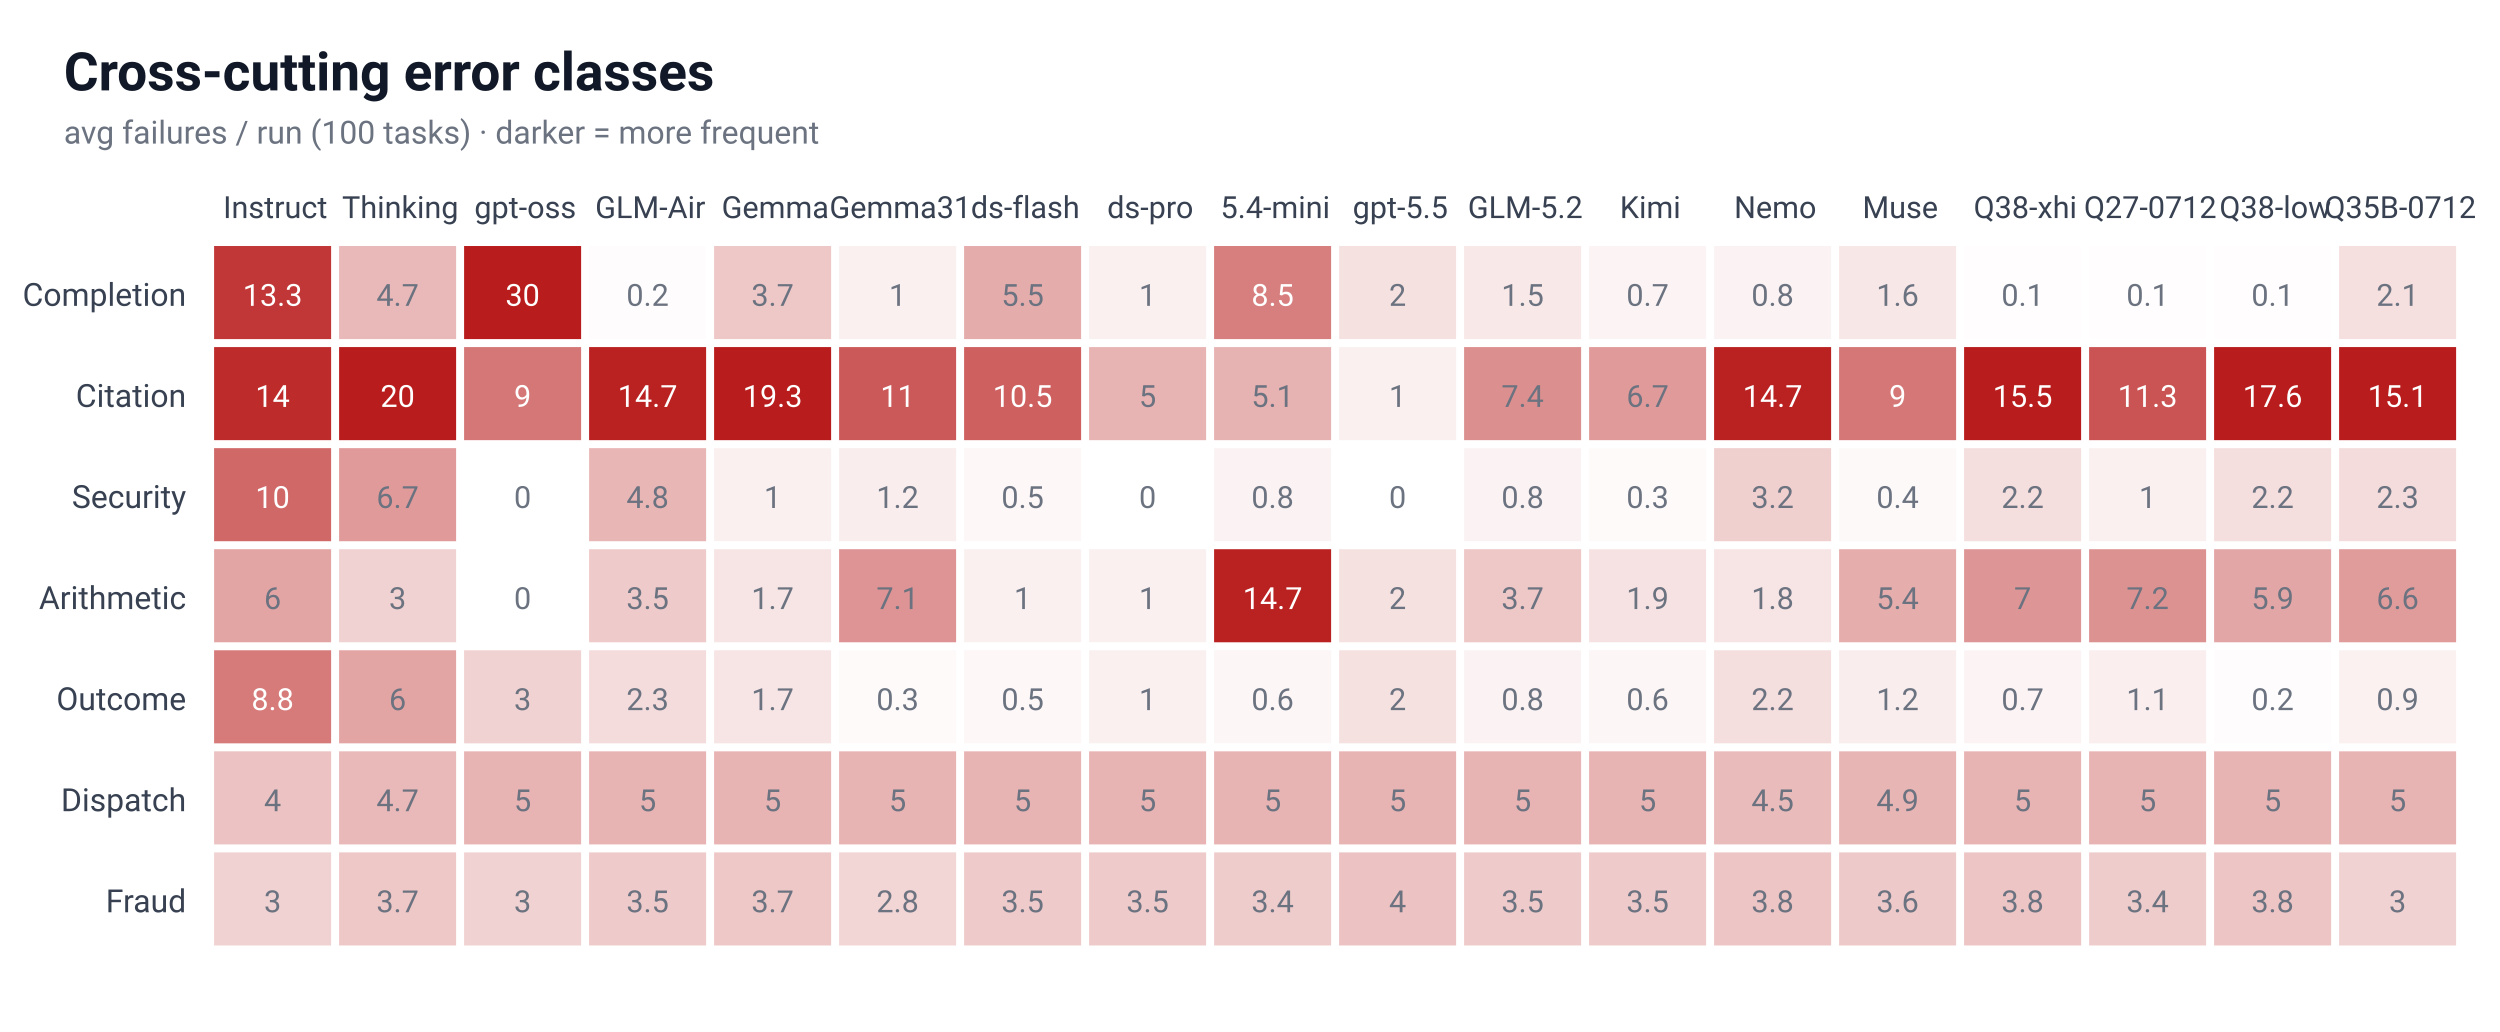
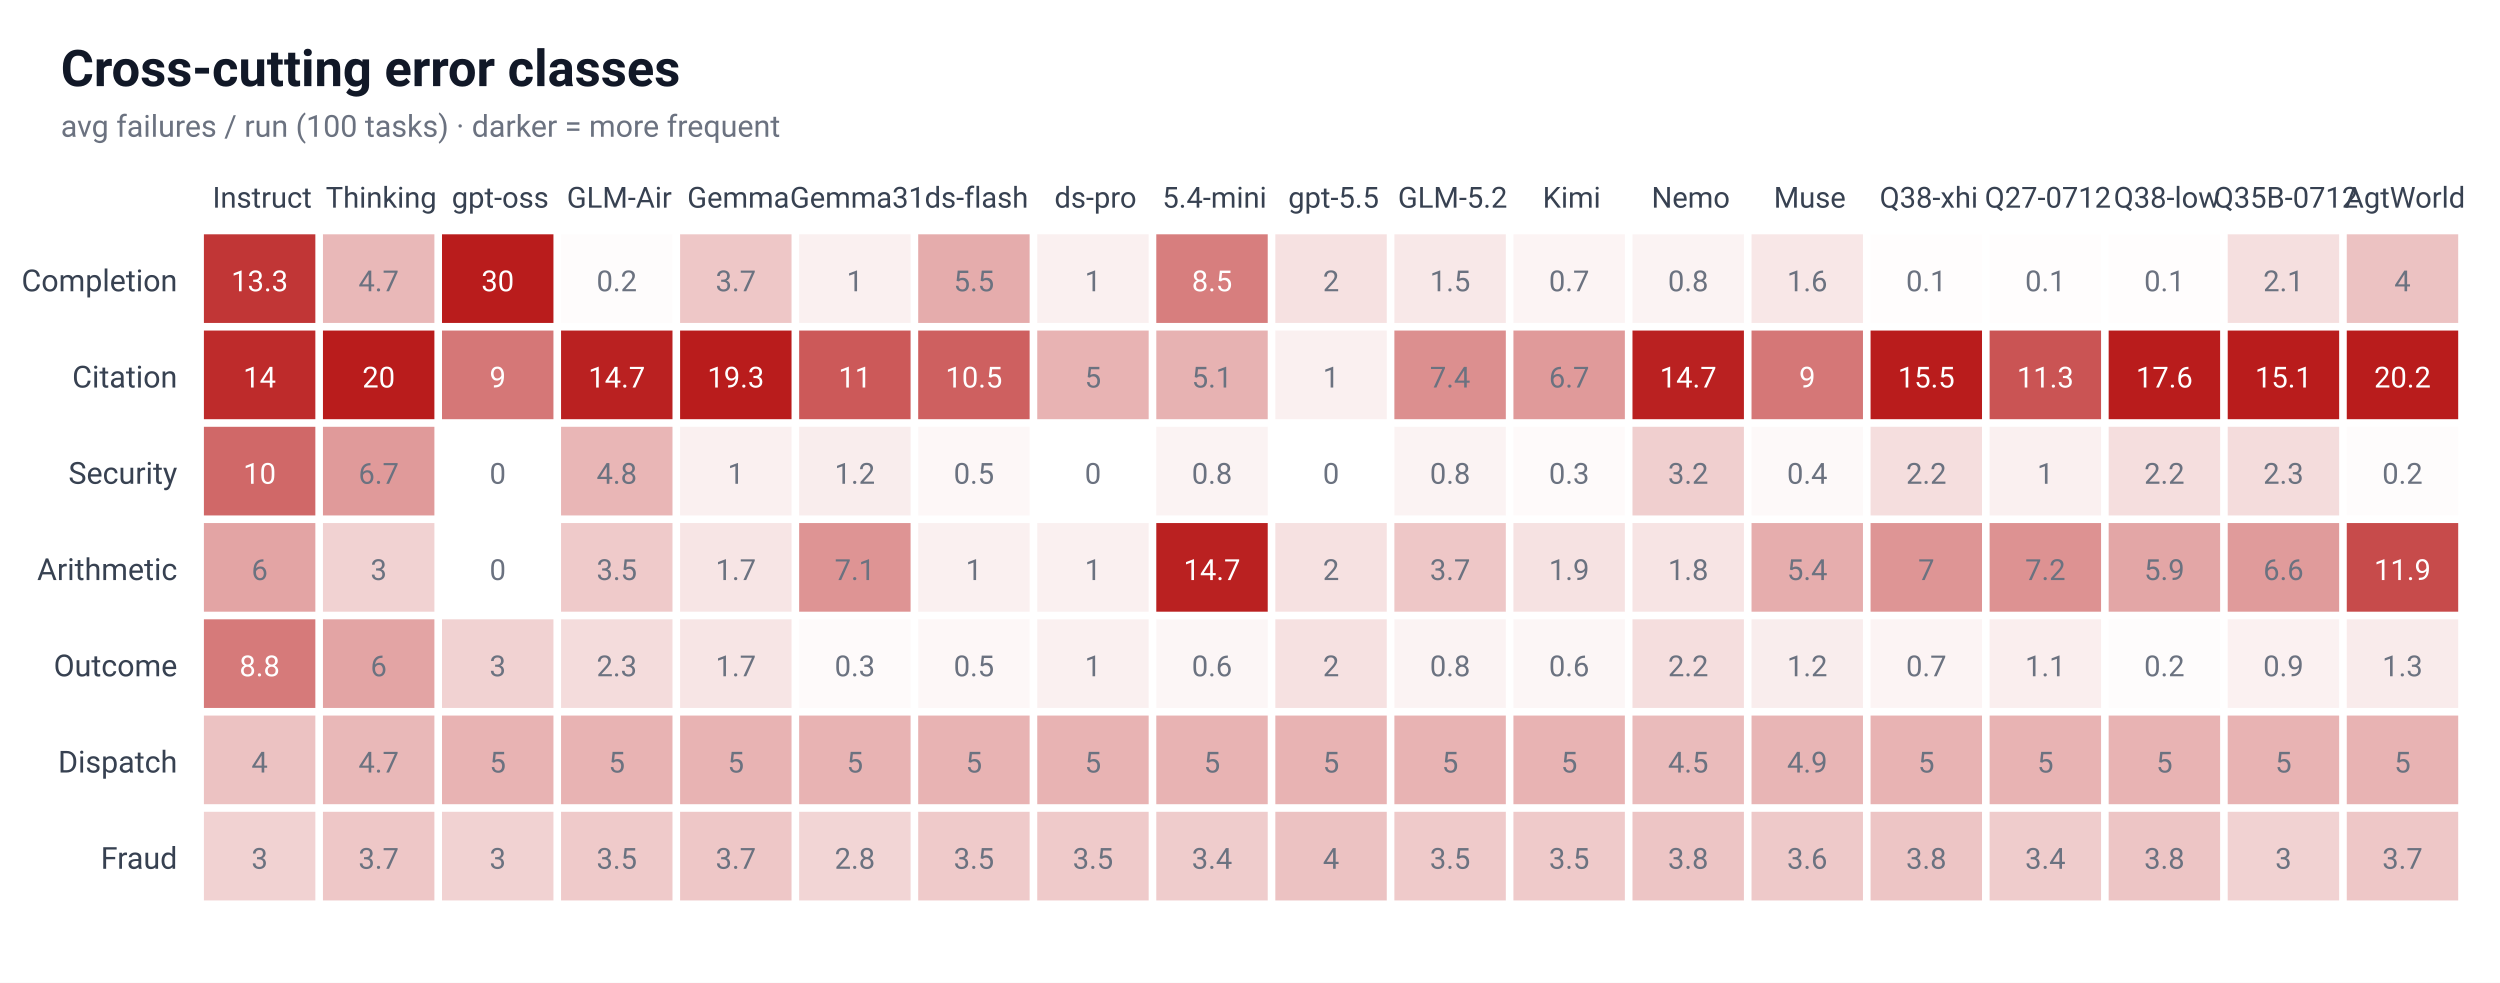
- <svg xmlns="http://www.w3.org/2000/svg" width="940" height="388" font-family="-apple-system,Segoe UI,Roboto,sans-serif">
-   <rect width="940" height="388" fill="#ffffff" />
+ <svg xmlns="http://www.w3.org/2000/svg" width="987" height="388" font-family="-apple-system,Segoe UI,Roboto,sans-serif">
+   <rect width="987" height="388" fill="#ffffff" />
  <text x="24" y="34" font-size="20" font-weight="700" fill="#111827">Cross-cutting error classes</text>
  <text x="24" y="54" font-size="12" fill="#6b7280">avg failures / run (100 tasks) · darker = more frequent</text>
  <text x="103.5" y="82" font-size="11.5" fill="#374151" text-anchor="middle">Instruct</text>
  <text x="150.5" y="82" font-size="11.5" fill="#374151" text-anchor="middle">Thinking</text>
  <text x="197.5" y="82" font-size="11.5" fill="#374151" text-anchor="middle">gpt-oss</text>
  <text x="244.5" y="82" font-size="11.5" fill="#374151" text-anchor="middle">GLM-Air</text>
  <text x="291.5" y="82" font-size="11.5" fill="#374151" text-anchor="middle">Gemma</text>
  <text x="338.5" y="82" font-size="11.5" fill="#374151" text-anchor="middle">Gemma31</text>
  <text x="385.5" y="82" font-size="11.5" fill="#374151" text-anchor="middle">ds-flash</text>
  <text x="432.5" y="82" font-size="11.5" fill="#374151" text-anchor="middle">ds-pro</text>
  <text x="479.5" y="82" font-size="11.5" fill="#374151" text-anchor="middle">5.4-mini</text>
  <text x="526.5" y="82" font-size="11.5" fill="#374151" text-anchor="middle">gpt-5.5</text>
  <text x="573.5" y="82" font-size="11.5" fill="#374151" text-anchor="middle">GLM-5.2</text>
  <text x="620.5" y="82" font-size="11.5" fill="#374151" text-anchor="middle">Kimi</text>
  <text x="667.5" y="82" font-size="11.5" fill="#374151" text-anchor="middle">Nemo</text>
  <text x="714.5" y="82" font-size="11.5" fill="#374151" text-anchor="middle">Muse</text>
  <text x="761.5" y="82" font-size="11.5" fill="#374151" text-anchor="middle">Q38-xhi</text>
  <text x="808.5" y="82" font-size="11.5" fill="#374151" text-anchor="middle">Q27-0712</text>
  <text x="855.5" y="82" font-size="11.5" fill="#374151" text-anchor="middle">Q38-low</text>
  <text x="902.5" y="82" font-size="11.5" fill="#374151" text-anchor="middle">Q35B-0712</text>
+   <text x="949.5" y="82" font-size="11.5" fill="#374151" text-anchor="middle">AgtWorld</text>
  <text x="70" y="115" font-size="12" fill="#374151" text-anchor="end">Completion</text>
  <rect x="80" y="92" width="45" height="36" fill="rgb(193,54,54)" stroke="#ffffff" />
  <text x="102.5" y="115" font-size="11.5" fill="#ffffff" text-anchor="middle">13.3</text>
  <rect x="127" y="92" width="45" height="36" fill="rgb(233,184,184)" stroke="#ffffff" />
  <text x="149.5" y="115" font-size="11.5" fill="#6b7280" text-anchor="middle">4.7</text>
  <rect x="174" y="92" width="45" height="36" fill="rgb(185,28,28)" stroke="#ffffff" />
  <text x="196.5" y="115" font-size="11.5" fill="#ffffff" text-anchor="middle">30</text>
  <rect x="221" y="92" width="45" height="36" fill="rgb(254,252,252)" stroke="#ffffff" />
  <text x="243.5" y="115" font-size="11.5" fill="#6b7280" text-anchor="middle">0.2</text>
  <rect x="268" y="92" width="45" height="36" fill="rgb(238,199,199)" stroke="#ffffff" />
  <text x="290.5" y="115" font-size="11.5" fill="#6b7280" text-anchor="middle">3.7</text>
  <rect x="315" y="92" width="45" height="36" fill="rgb(250,240,240)" stroke="#ffffff" />
  <text x="337.5" y="115" font-size="11.5" fill="#6b7280" text-anchor="middle">1</text>
  <rect x="362" y="92" width="45" height="36" fill="rgb(229,172,172)" stroke="#ffffff" />
  <text x="384.5" y="115" font-size="11.5" fill="#6b7280" text-anchor="middle">5.5</text>
  <rect x="409" y="92" width="45" height="36" fill="rgb(250,240,240)" stroke="#ffffff" />
  <text x="431.5" y="115" font-size="11.5" fill="#6b7280" text-anchor="middle">1</text>
  <rect x="456" y="92" width="45" height="36" fill="rgb(215,126,126)" stroke="#ffffff" />
  <text x="478.5" y="115" font-size="11.5" fill="#ffffff" text-anchor="middle">8.5</text>
  <rect x="503" y="92" width="45" height="36" fill="rgb(246,225,225)" stroke="#ffffff" />
  <text x="525.5" y="115" font-size="11.5" fill="#6b7280" text-anchor="middle">2</text>
  <rect x="550" y="92" width="45" height="36" fill="rgb(248,232,232)" stroke="#ffffff" />
  <text x="572.5" y="115" font-size="11.5" fill="#6b7280" text-anchor="middle">1.5</text>
  <rect x="597" y="92" width="45" height="36" fill="rgb(252,244,244)" stroke="#ffffff" />
  <text x="619.5" y="115" font-size="11.5" fill="#6b7280" text-anchor="middle">0.7</text>
  <rect x="644" y="92" width="45" height="36" fill="rgb(251,243,243)" stroke="#ffffff" />
  <text x="666.5" y="115" font-size="11.5" fill="#6b7280" text-anchor="middle">0.8</text>
  <rect x="691" y="92" width="45" height="36" fill="rgb(248,231,231)" stroke="#ffffff" />
  <text x="713.5" y="115" font-size="11.5" fill="#6b7280" text-anchor="middle">1.6</text>
  <rect x="738" y="92" width="45" height="36" fill="rgb(255,253,253)" stroke="#ffffff" />
  <text x="760.5" y="115" font-size="11.5" fill="#6b7280" text-anchor="middle">0.1</text>
  <rect x="785" y="92" width="45" height="36" fill="rgb(255,253,253)" stroke="#ffffff" />
  <text x="807.5" y="115" font-size="11.5" fill="#6b7280" text-anchor="middle">0.1</text>
  <rect x="832" y="92" width="45" height="36" fill="rgb(255,253,253)" stroke="#ffffff" />
  <text x="854.5" y="115" font-size="11.5" fill="#6b7280" text-anchor="middle">0.1</text>
  <rect x="879" y="92" width="45" height="36" fill="rgb(245,223,223)" stroke="#ffffff" />
  <text x="901.5" y="115" font-size="11.5" fill="#6b7280" text-anchor="middle">2.1</text>
+   <rect x="926" y="92" width="45" height="36" fill="rgb(236,194,194)" stroke="#ffffff" />
+   <text x="948.5" y="115" font-size="11.5" fill="#6b7280" text-anchor="middle">4</text>
  <text x="70" y="153" font-size="12" fill="#374151" text-anchor="end">Citation</text>
  <rect x="80" y="130" width="45" height="36" fill="rgb(190,43,43)" stroke="#ffffff" />
  <text x="102.5" y="153" font-size="11.5" fill="#ffffff" text-anchor="middle">14</text>
  <rect x="127" y="130" width="45" height="36" fill="rgb(185,28,28)" stroke="#ffffff" />
  <text x="149.5" y="153" font-size="11.5" fill="#ffffff" text-anchor="middle">20</text>
  <rect x="174" y="130" width="45" height="36" fill="rgb(213,119,119)" stroke="#ffffff" />
  <text x="196.5" y="153" font-size="11.5" fill="#ffffff" text-anchor="middle">9</text>
  <rect x="221" y="130" width="45" height="36" fill="rgb(186,33,33)" stroke="#ffffff" />
  <text x="243.5" y="153" font-size="11.5" fill="#ffffff" text-anchor="middle">14.7</text>
  <rect x="268" y="130" width="45" height="36" fill="rgb(185,28,28)" stroke="#ffffff" />
  <text x="290.5" y="153" font-size="11.5" fill="#ffffff" text-anchor="middle">19.3</text>
  <rect x="315" y="130" width="45" height="36" fill="rgb(204,89,89)" stroke="#ffffff" />
  <text x="337.5" y="153" font-size="11.5" fill="#ffffff" text-anchor="middle">11</text>
  <rect x="362" y="130" width="45" height="36" fill="rgb(206,96,96)" stroke="#ffffff" />
  <text x="384.5" y="153" font-size="11.5" fill="#ffffff" text-anchor="middle">10.5</text>
  <rect x="409" y="130" width="45" height="36" fill="rgb(232,179,179)" stroke="#ffffff" />
  <text x="431.5" y="153" font-size="11.5" fill="#6b7280" text-anchor="middle">5</text>
  <rect x="456" y="130" width="45" height="36" fill="rgb(231,178,178)" stroke="#ffffff" />
  <text x="478.5" y="153" font-size="11.5" fill="#6b7280" text-anchor="middle">5.1</text>
  <rect x="503" y="130" width="45" height="36" fill="rgb(250,240,240)" stroke="#ffffff" />
  <text x="525.5" y="153" font-size="11.5" fill="#6b7280" text-anchor="middle">1</text>
  <rect x="550" y="130" width="45" height="36" fill="rgb(220,143,143)" stroke="#ffffff" />
  <text x="572.5" y="153" font-size="11.5" fill="#6b7280" text-anchor="middle">7.4</text>
  <rect x="597" y="130" width="45" height="36" fill="rgb(224,154,154)" stroke="#ffffff" />
  <text x="619.5" y="153" font-size="11.5" fill="#6b7280" text-anchor="middle">6.7</text>
  <rect x="644" y="130" width="45" height="36" fill="rgb(186,33,33)" stroke="#ffffff" />
  <text x="666.5" y="153" font-size="11.5" fill="#ffffff" text-anchor="middle">14.7</text>
  <rect x="691" y="130" width="45" height="36" fill="rgb(213,119,119)" stroke="#ffffff" />
  <text x="713.5" y="153" font-size="11.5" fill="#ffffff" text-anchor="middle">9</text>
  <rect x="738" y="130" width="45" height="36" fill="rgb(185,28,28)" stroke="#ffffff" />
  <text x="760.5" y="153" font-size="11.5" fill="#ffffff" text-anchor="middle">15.5</text>
  <rect x="785" y="130" width="45" height="36" fill="rgb(202,84,84)" stroke="#ffffff" />
  <text x="807.5" y="153" font-size="11.5" fill="#ffffff" text-anchor="middle">11.3</text>
  <rect x="832" y="130" width="45" height="36" fill="rgb(185,28,28)" stroke="#ffffff" />
  <text x="854.5" y="153" font-size="11.5" fill="#ffffff" text-anchor="middle">17.6</text>
  <rect x="879" y="130" width="45" height="36" fill="rgb(185,28,28)" stroke="#ffffff" />
  <text x="901.5" y="153" font-size="11.5" fill="#ffffff" text-anchor="middle">15.1</text>
+   <rect x="926" y="130" width="45" height="36" fill="rgb(185,28,28)" stroke="#ffffff" />
+   <text x="948.5" y="153" font-size="11.5" fill="#ffffff" text-anchor="middle">20.2</text>
  <text x="70" y="191" font-size="12" fill="#374151" text-anchor="end">Security</text>
  <rect x="80" y="168" width="45" height="36" fill="rgb(208,104,104)" stroke="#ffffff" />
  <text x="102.5" y="191" font-size="11.5" fill="#ffffff" text-anchor="middle">10</text>
  <rect x="127" y="168" width="45" height="36" fill="rgb(224,154,154)" stroke="#ffffff" />
  <text x="149.5" y="191" font-size="11.5" fill="#6b7280" text-anchor="middle">6.7</text>
  <rect x="174" y="168" width="45" height="36" fill="rgb(255,255,255)" stroke="#ffffff" />
  <text x="196.5" y="191" font-size="11.5" fill="#6b7280" text-anchor="middle">0</text>
  <rect x="221" y="168" width="45" height="36" fill="rgb(233,182,182)" stroke="#ffffff" />
  <text x="243.5" y="191" font-size="11.5" fill="#6b7280" text-anchor="middle">4.8</text>
  <rect x="268" y="168" width="45" height="36" fill="rgb(250,240,240)" stroke="#ffffff" />
  <text x="290.5" y="191" font-size="11.5" fill="#6b7280" text-anchor="middle">1</text>
  <rect x="315" y="168" width="45" height="36" fill="rgb(249,237,237)" stroke="#ffffff" />
  <text x="337.5" y="191" font-size="11.5" fill="#6b7280" text-anchor="middle">1.2</text>
  <rect x="362" y="168" width="45" height="36" fill="rgb(253,247,247)" stroke="#ffffff" />
  <text x="384.5" y="191" font-size="11.5" fill="#6b7280" text-anchor="middle">0.5</text>
  <rect x="409" y="168" width="45" height="36" fill="rgb(255,255,255)" stroke="#ffffff" />
  <text x="431.5" y="191" font-size="11.5" fill="#6b7280" text-anchor="middle">0</text>
  <rect x="456" y="168" width="45" height="36" fill="rgb(251,243,243)" stroke="#ffffff" />
  <text x="478.5" y="191" font-size="11.5" fill="#6b7280" text-anchor="middle">0.8</text>
  <rect x="503" y="168" width="45" height="36" fill="rgb(255,255,255)" stroke="#ffffff" />
  <text x="525.5" y="191" font-size="11.5" fill="#6b7280" text-anchor="middle">0</text>
  <rect x="550" y="168" width="45" height="36" fill="rgb(251,243,243)" stroke="#ffffff" />
  <text x="572.5" y="191" font-size="11.5" fill="#6b7280" text-anchor="middle">0.8</text>
  <rect x="597" y="168" width="45" height="36" fill="rgb(254,250,250)" stroke="#ffffff" />
  <text x="619.5" y="191" font-size="11.5" fill="#6b7280" text-anchor="middle">0.3</text>
  <rect x="644" y="168" width="45" height="36" fill="rgb(240,207,207)" stroke="#ffffff" />
  <text x="666.5" y="191" font-size="11.5" fill="#6b7280" text-anchor="middle">3.2</text>
  <rect x="691" y="168" width="45" height="36" fill="rgb(253,249,249)" stroke="#ffffff" />
  <text x="713.5" y="191" font-size="11.5" fill="#6b7280" text-anchor="middle">0.4</text>
  <rect x="738" y="168" width="45" height="36" fill="rgb(245,222,222)" stroke="#ffffff" />
  <text x="760.5" y="191" font-size="11.5" fill="#6b7280" text-anchor="middle">2.2</text>
  <rect x="785" y="168" width="45" height="36" fill="rgb(250,240,240)" stroke="#ffffff" />
  <text x="807.5" y="191" font-size="11.5" fill="#6b7280" text-anchor="middle">1</text>
  <rect x="832" y="168" width="45" height="36" fill="rgb(245,222,222)" stroke="#ffffff" />
  <text x="854.5" y="191" font-size="11.5" fill="#6b7280" text-anchor="middle">2.2</text>
  <rect x="879" y="168" width="45" height="36" fill="rgb(244,220,220)" stroke="#ffffff" />
  <text x="901.5" y="191" font-size="11.5" fill="#6b7280" text-anchor="middle">2.3</text>
+   <rect x="926" y="168" width="45" height="36" fill="rgb(254,252,252)" stroke="#ffffff" />
+   <text x="948.5" y="191" font-size="11.5" fill="#6b7280" text-anchor="middle">0.2</text>
  <text x="70" y="229" font-size="12" fill="#374151" text-anchor="end">Arithmetic</text>
  <rect x="80" y="206" width="45" height="36" fill="rgb(227,164,164)" stroke="#ffffff" />
  <text x="102.5" y="229" font-size="11.5" fill="#6b7280" text-anchor="middle">6</text>
  <rect x="127" y="206" width="45" height="36" fill="rgb(241,210,210)" stroke="#ffffff" />
  <text x="149.5" y="229" font-size="11.5" fill="#6b7280" text-anchor="middle">3</text>
  <rect x="174" y="206" width="45" height="36" fill="rgb(255,255,255)" stroke="#ffffff" />
  <text x="196.5" y="229" font-size="11.5" fill="#6b7280" text-anchor="middle">0</text>
  <rect x="221" y="206" width="45" height="36" fill="rgb(239,202,202)" stroke="#ffffff" />
  <text x="243.5" y="229" font-size="11.5" fill="#6b7280" text-anchor="middle">3.5</text>
  <rect x="268" y="206" width="45" height="36" fill="rgb(247,229,229)" stroke="#ffffff" />
  <text x="290.5" y="229" font-size="11.5" fill="#6b7280" text-anchor="middle">1.7</text>
  <rect x="315" y="206" width="45" height="36" fill="rgb(222,148,148)" stroke="#ffffff" />
  <text x="337.5" y="229" font-size="11.5" fill="#6b7280" text-anchor="middle">7.1</text>
  <rect x="362" y="206" width="45" height="36" fill="rgb(250,240,240)" stroke="#ffffff" />
  <text x="384.5" y="229" font-size="11.5" fill="#6b7280" text-anchor="middle">1</text>
  <rect x="409" y="206" width="45" height="36" fill="rgb(250,240,240)" stroke="#ffffff" />
  <text x="431.5" y="229" font-size="11.5" fill="#6b7280" text-anchor="middle">1</text>
  <rect x="456" y="206" width="45" height="36" fill="rgb(186,33,33)" stroke="#ffffff" />
  <text x="478.5" y="229" font-size="11.5" fill="#ffffff" text-anchor="middle">14.7</text>
  <rect x="503" y="206" width="45" height="36" fill="rgb(246,225,225)" stroke="#ffffff" />
  <text x="525.5" y="229" font-size="11.5" fill="#6b7280" text-anchor="middle">2</text>
  <rect x="550" y="206" width="45" height="36" fill="rgb(238,199,199)" stroke="#ffffff" />
  <text x="572.5" y="229" font-size="11.5" fill="#6b7280" text-anchor="middle">3.7</text>
  <rect x="597" y="206" width="45" height="36" fill="rgb(246,226,226)" stroke="#ffffff" />
  <text x="619.5" y="229" font-size="11.5" fill="#6b7280" text-anchor="middle">1.9</text>
  <rect x="644" y="206" width="45" height="36" fill="rgb(247,228,228)" stroke="#ffffff" />
  <text x="666.5" y="229" font-size="11.5" fill="#6b7280" text-anchor="middle">1.8</text>
  <rect x="691" y="206" width="45" height="36" fill="rgb(230,173,173)" stroke="#ffffff" />
  <text x="713.5" y="229" font-size="11.5" fill="#6b7280" text-anchor="middle">5.4</text>
  <rect x="738" y="206" width="45" height="36" fill="rgb(222,149,149)" stroke="#ffffff" />
  <text x="760.5" y="229" font-size="11.5" fill="#6b7280" text-anchor="middle">7</text>
  <rect x="785" y="206" width="45" height="36" fill="rgb(221,146,146)" stroke="#ffffff" />
  <text x="807.5" y="229" font-size="11.5" fill="#6b7280" text-anchor="middle">7.2</text>
  <rect x="832" y="206" width="45" height="36" fill="rgb(227,166,166)" stroke="#ffffff" />
  <text x="854.5" y="229" font-size="11.5" fill="#6b7280" text-anchor="middle">5.9</text>
  <rect x="879" y="206" width="45" height="36" fill="rgb(224,155,155)" stroke="#ffffff" />
  <text x="901.5" y="229" font-size="11.5" fill="#6b7280" text-anchor="middle">6.6</text>
+   <rect x="926" y="206" width="45" height="36" fill="rgb(199,75,75)" stroke="#ffffff" />
+   <text x="948.5" y="229" font-size="11.5" fill="#ffffff" text-anchor="middle">11.9</text>
  <text x="70" y="267" font-size="12" fill="#374151" text-anchor="end">Outcome</text>
  <rect x="80" y="244" width="45" height="36" fill="rgb(214,122,122)" stroke="#ffffff" />
  <text x="102.5" y="267" font-size="11.5" fill="#ffffff" text-anchor="middle">8.8</text>
  <rect x="127" y="244" width="45" height="36" fill="rgb(227,164,164)" stroke="#ffffff" />
  <text x="149.5" y="267" font-size="11.5" fill="#6b7280" text-anchor="middle">6</text>
  <rect x="174" y="244" width="45" height="36" fill="rgb(241,210,210)" stroke="#ffffff" />
  <text x="196.5" y="267" font-size="11.5" fill="#6b7280" text-anchor="middle">3</text>
  <rect x="221" y="244" width="45" height="36" fill="rgb(244,220,220)" stroke="#ffffff" />
  <text x="243.5" y="267" font-size="11.5" fill="#6b7280" text-anchor="middle">2.3</text>
  <rect x="268" y="244" width="45" height="36" fill="rgb(247,229,229)" stroke="#ffffff" />
  <text x="290.5" y="267" font-size="11.5" fill="#6b7280" text-anchor="middle">1.7</text>
  <rect x="315" y="244" width="45" height="36" fill="rgb(254,250,250)" stroke="#ffffff" />
  <text x="337.5" y="267" font-size="11.5" fill="#6b7280" text-anchor="middle">0.3</text>
  <rect x="362" y="244" width="45" height="36" fill="rgb(253,247,247)" stroke="#ffffff" />
  <text x="384.5" y="267" font-size="11.5" fill="#6b7280" text-anchor="middle">0.5</text>
  <rect x="409" y="244" width="45" height="36" fill="rgb(250,240,240)" stroke="#ffffff" />
  <text x="431.5" y="267" font-size="11.5" fill="#6b7280" text-anchor="middle">1</text>
  <rect x="456" y="244" width="45" height="36" fill="rgb(252,246,246)" stroke="#ffffff" />
  <text x="478.5" y="267" font-size="11.5" fill="#6b7280" text-anchor="middle">0.6</text>
  <rect x="503" y="244" width="45" height="36" fill="rgb(246,225,225)" stroke="#ffffff" />
  <text x="525.5" y="267" font-size="11.5" fill="#6b7280" text-anchor="middle">2</text>
  <rect x="550" y="244" width="45" height="36" fill="rgb(251,243,243)" stroke="#ffffff" />
  <text x="572.5" y="267" font-size="11.5" fill="#6b7280" text-anchor="middle">0.8</text>
  <rect x="597" y="244" width="45" height="36" fill="rgb(252,246,246)" stroke="#ffffff" />
  <text x="619.5" y="267" font-size="11.5" fill="#6b7280" text-anchor="middle">0.6</text>
  <rect x="644" y="244" width="45" height="36" fill="rgb(245,222,222)" stroke="#ffffff" />
  <text x="666.5" y="267" font-size="11.5" fill="#6b7280" text-anchor="middle">2.2</text>
  <rect x="691" y="244" width="45" height="36" fill="rgb(249,237,237)" stroke="#ffffff" />
  <text x="713.5" y="267" font-size="11.5" fill="#6b7280" text-anchor="middle">1.2</text>
  <rect x="738" y="244" width="45" height="36" fill="rgb(252,244,244)" stroke="#ffffff" />
  <text x="760.5" y="267" font-size="11.5" fill="#6b7280" text-anchor="middle">0.7</text>
  <rect x="785" y="244" width="45" height="36" fill="rgb(250,238,238)" stroke="#ffffff" />
  <text x="807.5" y="267" font-size="11.5" fill="#6b7280" text-anchor="middle">1.1</text>
  <rect x="832" y="244" width="45" height="36" fill="rgb(254,252,252)" stroke="#ffffff" />
  <text x="854.5" y="267" font-size="11.5" fill="#6b7280" text-anchor="middle">0.2</text>
  <rect x="879" y="244" width="45" height="36" fill="rgb(251,241,241)" stroke="#ffffff" />
  <text x="901.5" y="267" font-size="11.5" fill="#6b7280" text-anchor="middle">0.9</text>
+   <rect x="926" y="244" width="45" height="36" fill="rgb(249,235,235)" stroke="#ffffff" />
+   <text x="948.5" y="267" font-size="11.5" fill="#6b7280" text-anchor="middle">1.3</text>
  <text x="70" y="305" font-size="12" fill="#374151" text-anchor="end">Dispatch</text>
  <rect x="80" y="282" width="45" height="36" fill="rgb(236,194,194)" stroke="#ffffff" />
  <text x="102.5" y="305" font-size="11.5" fill="#6b7280" text-anchor="middle">4</text>
  <rect x="127" y="282" width="45" height="36" fill="rgb(233,184,184)" stroke="#ffffff" />
  <text x="149.5" y="305" font-size="11.5" fill="#6b7280" text-anchor="middle">4.7</text>
  <rect x="174" y="282" width="45" height="36" fill="rgb(232,179,179)" stroke="#ffffff" />
  <text x="196.5" y="305" font-size="11.5" fill="#6b7280" text-anchor="middle">5</text>
  <rect x="221" y="282" width="45" height="36" fill="rgb(232,179,179)" stroke="#ffffff" />
  <text x="243.5" y="305" font-size="11.5" fill="#6b7280" text-anchor="middle">5</text>
  <rect x="268" y="282" width="45" height="36" fill="rgb(232,179,179)" stroke="#ffffff" />
  <text x="290.5" y="305" font-size="11.5" fill="#6b7280" text-anchor="middle">5</text>
  <rect x="315" y="282" width="45" height="36" fill="rgb(232,179,179)" stroke="#ffffff" />
  <text x="337.5" y="305" font-size="11.5" fill="#6b7280" text-anchor="middle">5</text>
  <rect x="362" y="282" width="45" height="36" fill="rgb(232,179,179)" stroke="#ffffff" />
  <text x="384.5" y="305" font-size="11.5" fill="#6b7280" text-anchor="middle">5</text>
  <rect x="409" y="282" width="45" height="36" fill="rgb(232,179,179)" stroke="#ffffff" />
  <text x="431.5" y="305" font-size="11.5" fill="#6b7280" text-anchor="middle">5</text>
  <rect x="456" y="282" width="45" height="36" fill="rgb(232,179,179)" stroke="#ffffff" />
  <text x="478.5" y="305" font-size="11.5" fill="#6b7280" text-anchor="middle">5</text>
  <rect x="503" y="282" width="45" height="36" fill="rgb(232,179,179)" stroke="#ffffff" />
  <text x="525.5" y="305" font-size="11.5" fill="#6b7280" text-anchor="middle">5</text>
  <rect x="550" y="282" width="45" height="36" fill="rgb(232,179,179)" stroke="#ffffff" />
  <text x="572.5" y="305" font-size="11.5" fill="#6b7280" text-anchor="middle">5</text>
  <rect x="597" y="282" width="45" height="36" fill="rgb(232,179,179)" stroke="#ffffff" />
  <text x="619.5" y="305" font-size="11.5" fill="#6b7280" text-anchor="middle">5</text>
  <rect x="644" y="282" width="45" height="36" fill="rgb(234,187,187)" stroke="#ffffff" />
  <text x="666.5" y="305" font-size="11.5" fill="#6b7280" text-anchor="middle">4.5</text>
  <rect x="691" y="282" width="45" height="36" fill="rgb(232,181,181)" stroke="#ffffff" />
  <text x="713.5" y="305" font-size="11.5" fill="#6b7280" text-anchor="middle">4.9</text>
  <rect x="738" y="282" width="45" height="36" fill="rgb(232,179,179)" stroke="#ffffff" />
  <text x="760.5" y="305" font-size="11.5" fill="#6b7280" text-anchor="middle">5</text>
  <rect x="785" y="282" width="45" height="36" fill="rgb(232,179,179)" stroke="#ffffff" />
  <text x="807.5" y="305" font-size="11.5" fill="#6b7280" text-anchor="middle">5</text>
  <rect x="832" y="282" width="45" height="36" fill="rgb(232,179,179)" stroke="#ffffff" />
  <text x="854.5" y="305" font-size="11.5" fill="#6b7280" text-anchor="middle">5</text>
  <rect x="879" y="282" width="45" height="36" fill="rgb(232,179,179)" stroke="#ffffff" />
  <text x="901.5" y="305" font-size="11.5" fill="#6b7280" text-anchor="middle">5</text>
+   <rect x="926" y="282" width="45" height="36" fill="rgb(232,179,179)" stroke="#ffffff" />
+   <text x="948.5" y="305" font-size="11.5" fill="#6b7280" text-anchor="middle">5</text>
  <text x="70" y="343" font-size="12" fill="#374151" text-anchor="end">Fraud</text>
  <rect x="80" y="320" width="45" height="36" fill="rgb(241,210,210)" stroke="#ffffff" />
  <text x="102.5" y="343" font-size="11.5" fill="#6b7280" text-anchor="middle">3</text>
  <rect x="127" y="320" width="45" height="36" fill="rgb(238,199,199)" stroke="#ffffff" />
  <text x="149.5" y="343" font-size="11.5" fill="#6b7280" text-anchor="middle">3.7</text>
  <rect x="174" y="320" width="45" height="36" fill="rgb(241,210,210)" stroke="#ffffff" />
  <text x="196.5" y="343" font-size="11.5" fill="#6b7280" text-anchor="middle">3</text>
  <rect x="221" y="320" width="45" height="36" fill="rgb(239,202,202)" stroke="#ffffff" />
  <text x="243.5" y="343" font-size="11.5" fill="#6b7280" text-anchor="middle">3.5</text>
  <rect x="268" y="320" width="45" height="36" fill="rgb(238,199,199)" stroke="#ffffff" />
  <text x="290.5" y="343" font-size="11.5" fill="#6b7280" text-anchor="middle">3.7</text>
  <rect x="315" y="320" width="45" height="36" fill="rgb(242,213,213)" stroke="#ffffff" />
  <text x="337.5" y="343" font-size="11.5" fill="#6b7280" text-anchor="middle">2.8</text>
  <rect x="362" y="320" width="45" height="36" fill="rgb(239,202,202)" stroke="#ffffff" />
  <text x="384.5" y="343" font-size="11.5" fill="#6b7280" text-anchor="middle">3.5</text>
  <rect x="409" y="320" width="45" height="36" fill="rgb(239,202,202)" stroke="#ffffff" />
  <text x="431.5" y="343" font-size="11.5" fill="#6b7280" text-anchor="middle">3.5</text>
  <rect x="456" y="320" width="45" height="36" fill="rgb(239,204,204)" stroke="#ffffff" />
  <text x="478.5" y="343" font-size="11.5" fill="#6b7280" text-anchor="middle">3.4</text>
  <rect x="503" y="320" width="45" height="36" fill="rgb(236,194,194)" stroke="#ffffff" />
  <text x="525.5" y="343" font-size="11.5" fill="#6b7280" text-anchor="middle">4</text>
  <rect x="550" y="320" width="45" height="36" fill="rgb(239,202,202)" stroke="#ffffff" />
  <text x="572.5" y="343" font-size="11.5" fill="#6b7280" text-anchor="middle">3.5</text>
  <rect x="597" y="320" width="45" height="36" fill="rgb(239,202,202)" stroke="#ffffff" />
  <text x="619.5" y="343" font-size="11.5" fill="#6b7280" text-anchor="middle">3.5</text>
  <rect x="644" y="320" width="45" height="36" fill="rgb(237,197,197)" stroke="#ffffff" />
  <text x="666.5" y="343" font-size="11.5" fill="#6b7280" text-anchor="middle">3.8</text>
  <rect x="691" y="320" width="45" height="36" fill="rgb(238,201,201)" stroke="#ffffff" />
  <text x="713.5" y="343" font-size="11.5" fill="#6b7280" text-anchor="middle">3.6</text>
  <rect x="738" y="320" width="45" height="36" fill="rgb(237,197,197)" stroke="#ffffff" />
  <text x="760.5" y="343" font-size="11.5" fill="#6b7280" text-anchor="middle">3.8</text>
  <rect x="785" y="320" width="45" height="36" fill="rgb(239,204,204)" stroke="#ffffff" />
  <text x="807.5" y="343" font-size="11.5" fill="#6b7280" text-anchor="middle">3.4</text>
  <rect x="832" y="320" width="45" height="36" fill="rgb(237,197,197)" stroke="#ffffff" />
  <text x="854.5" y="343" font-size="11.5" fill="#6b7280" text-anchor="middle">3.8</text>
  <rect x="879" y="320" width="45" height="36" fill="rgb(241,210,210)" stroke="#ffffff" />
  <text x="901.5" y="343" font-size="11.5" fill="#6b7280" text-anchor="middle">3</text>
+   <rect x="926" y="320" width="45" height="36" fill="rgb(238,199,199)" stroke="#ffffff" />
+   <text x="948.5" y="343" font-size="11.5" fill="#6b7280" text-anchor="middle">3.7</text>
</svg>
